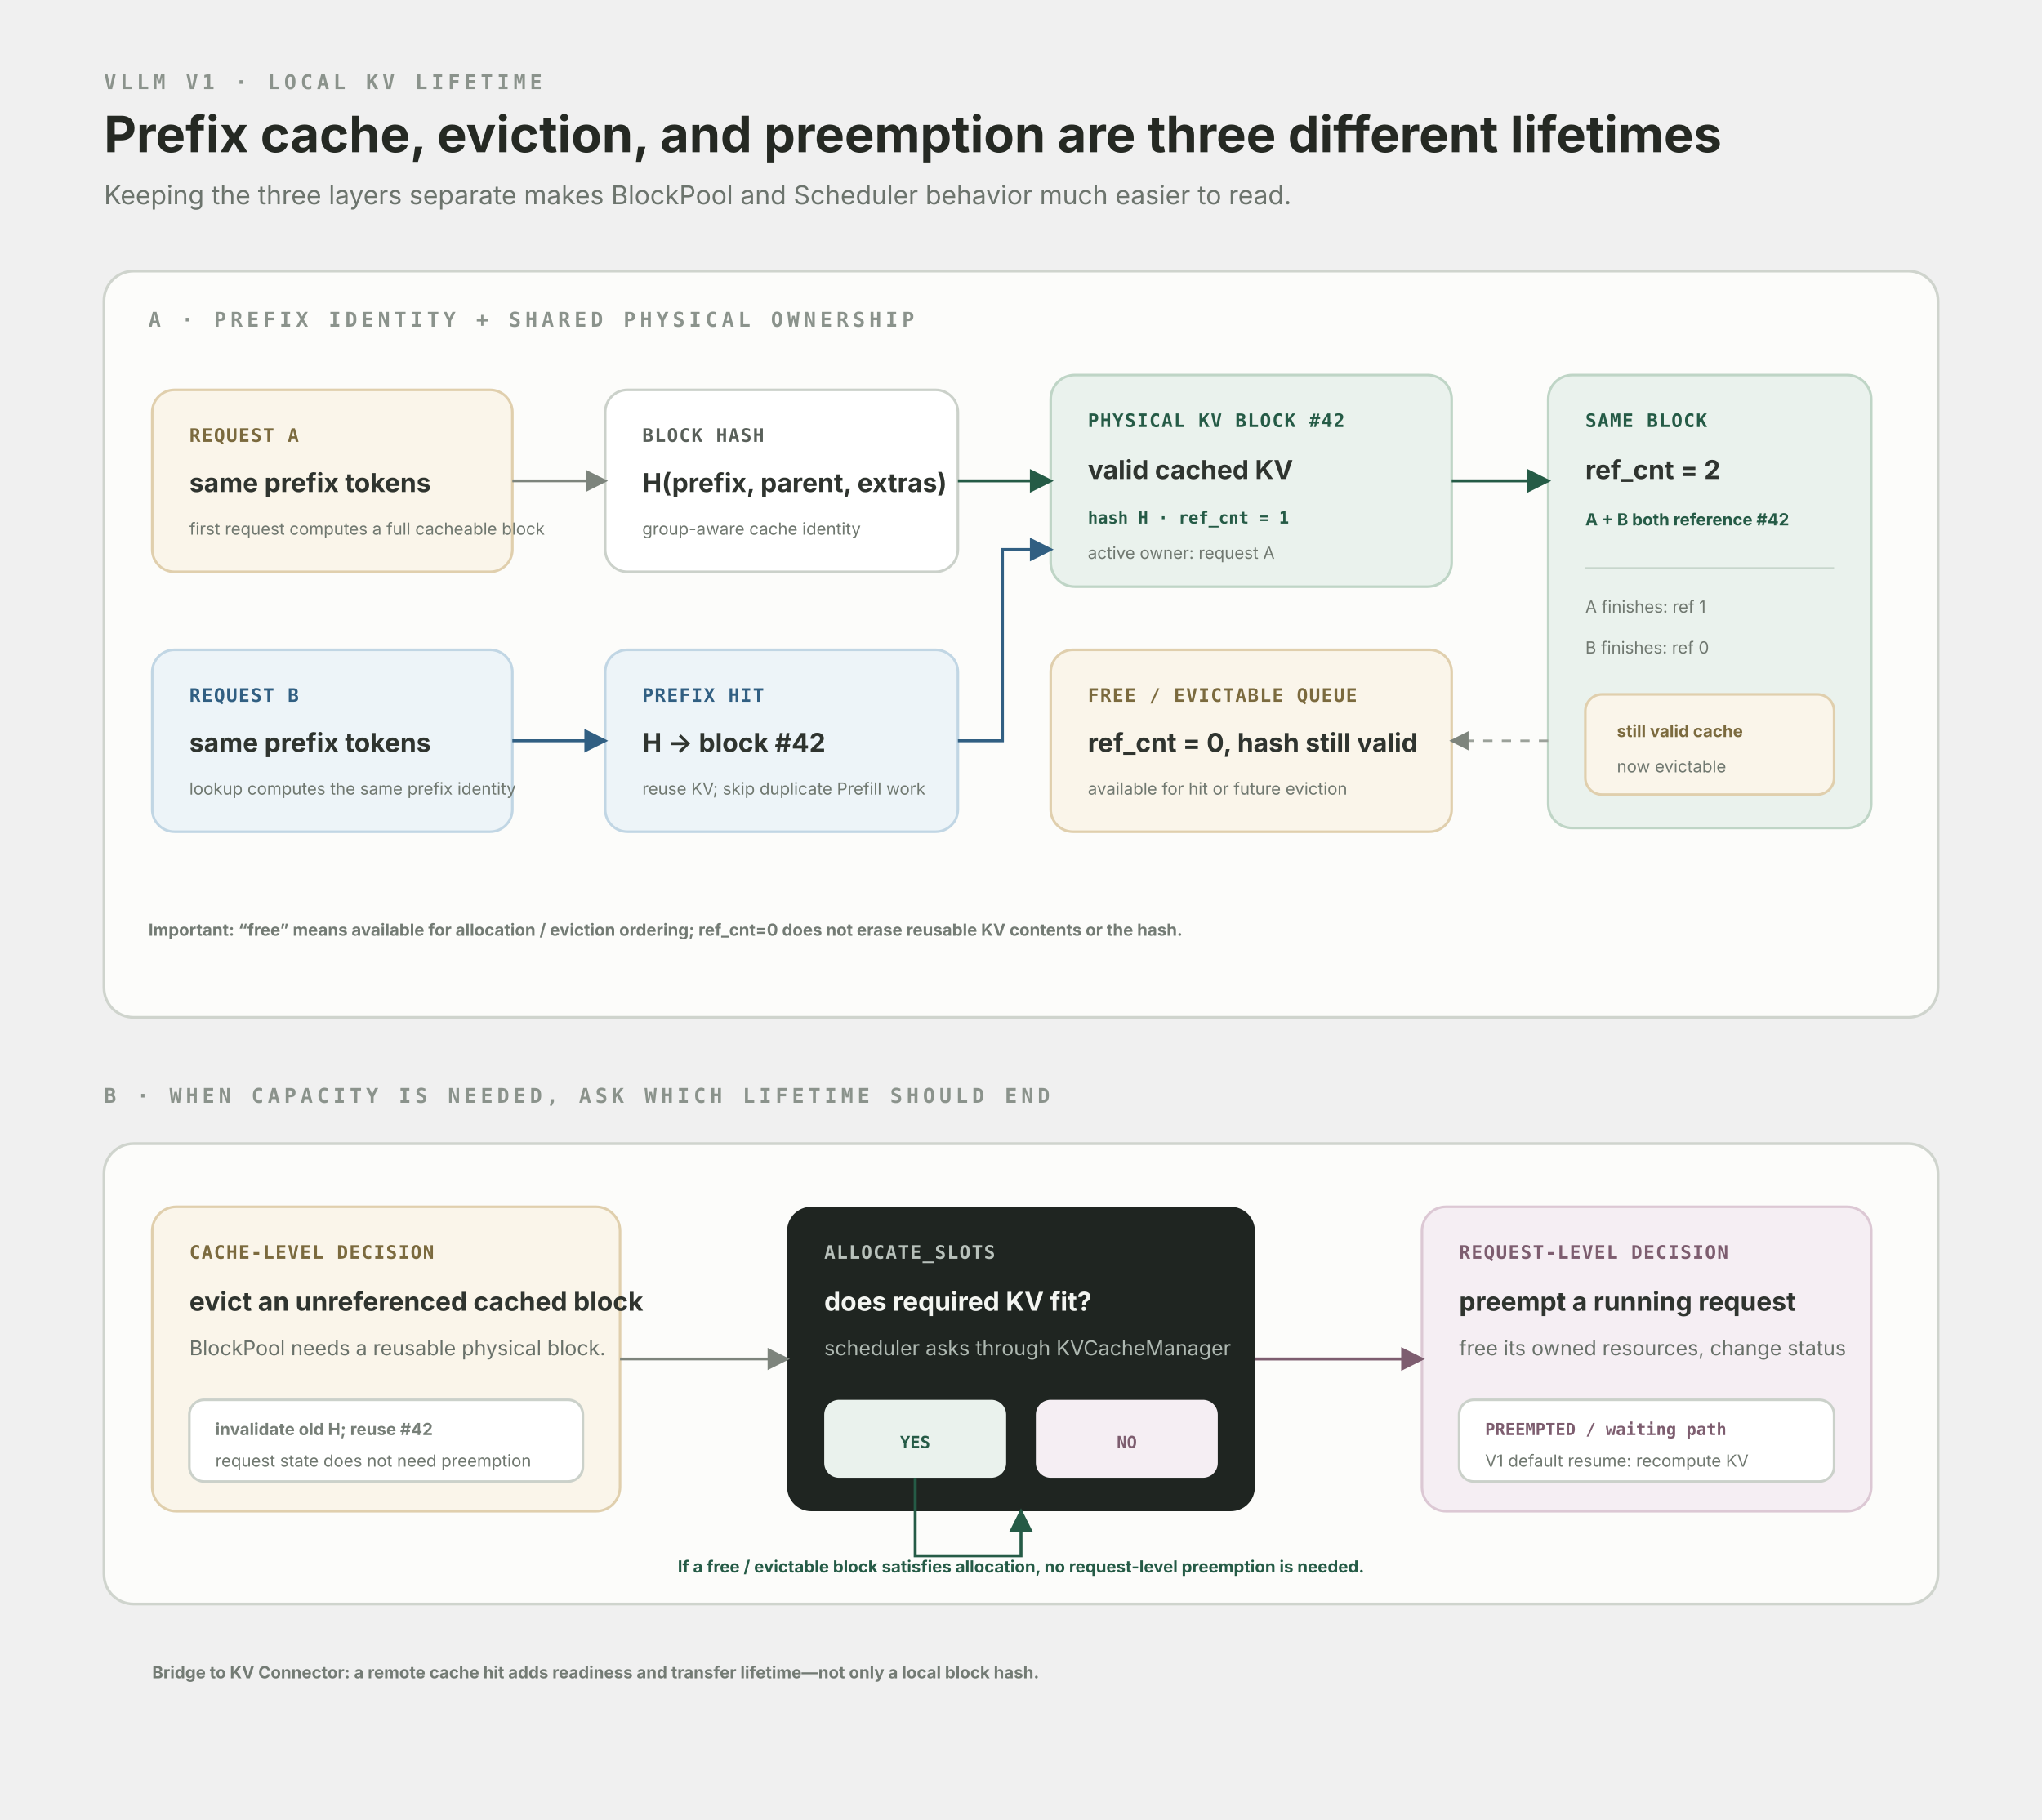
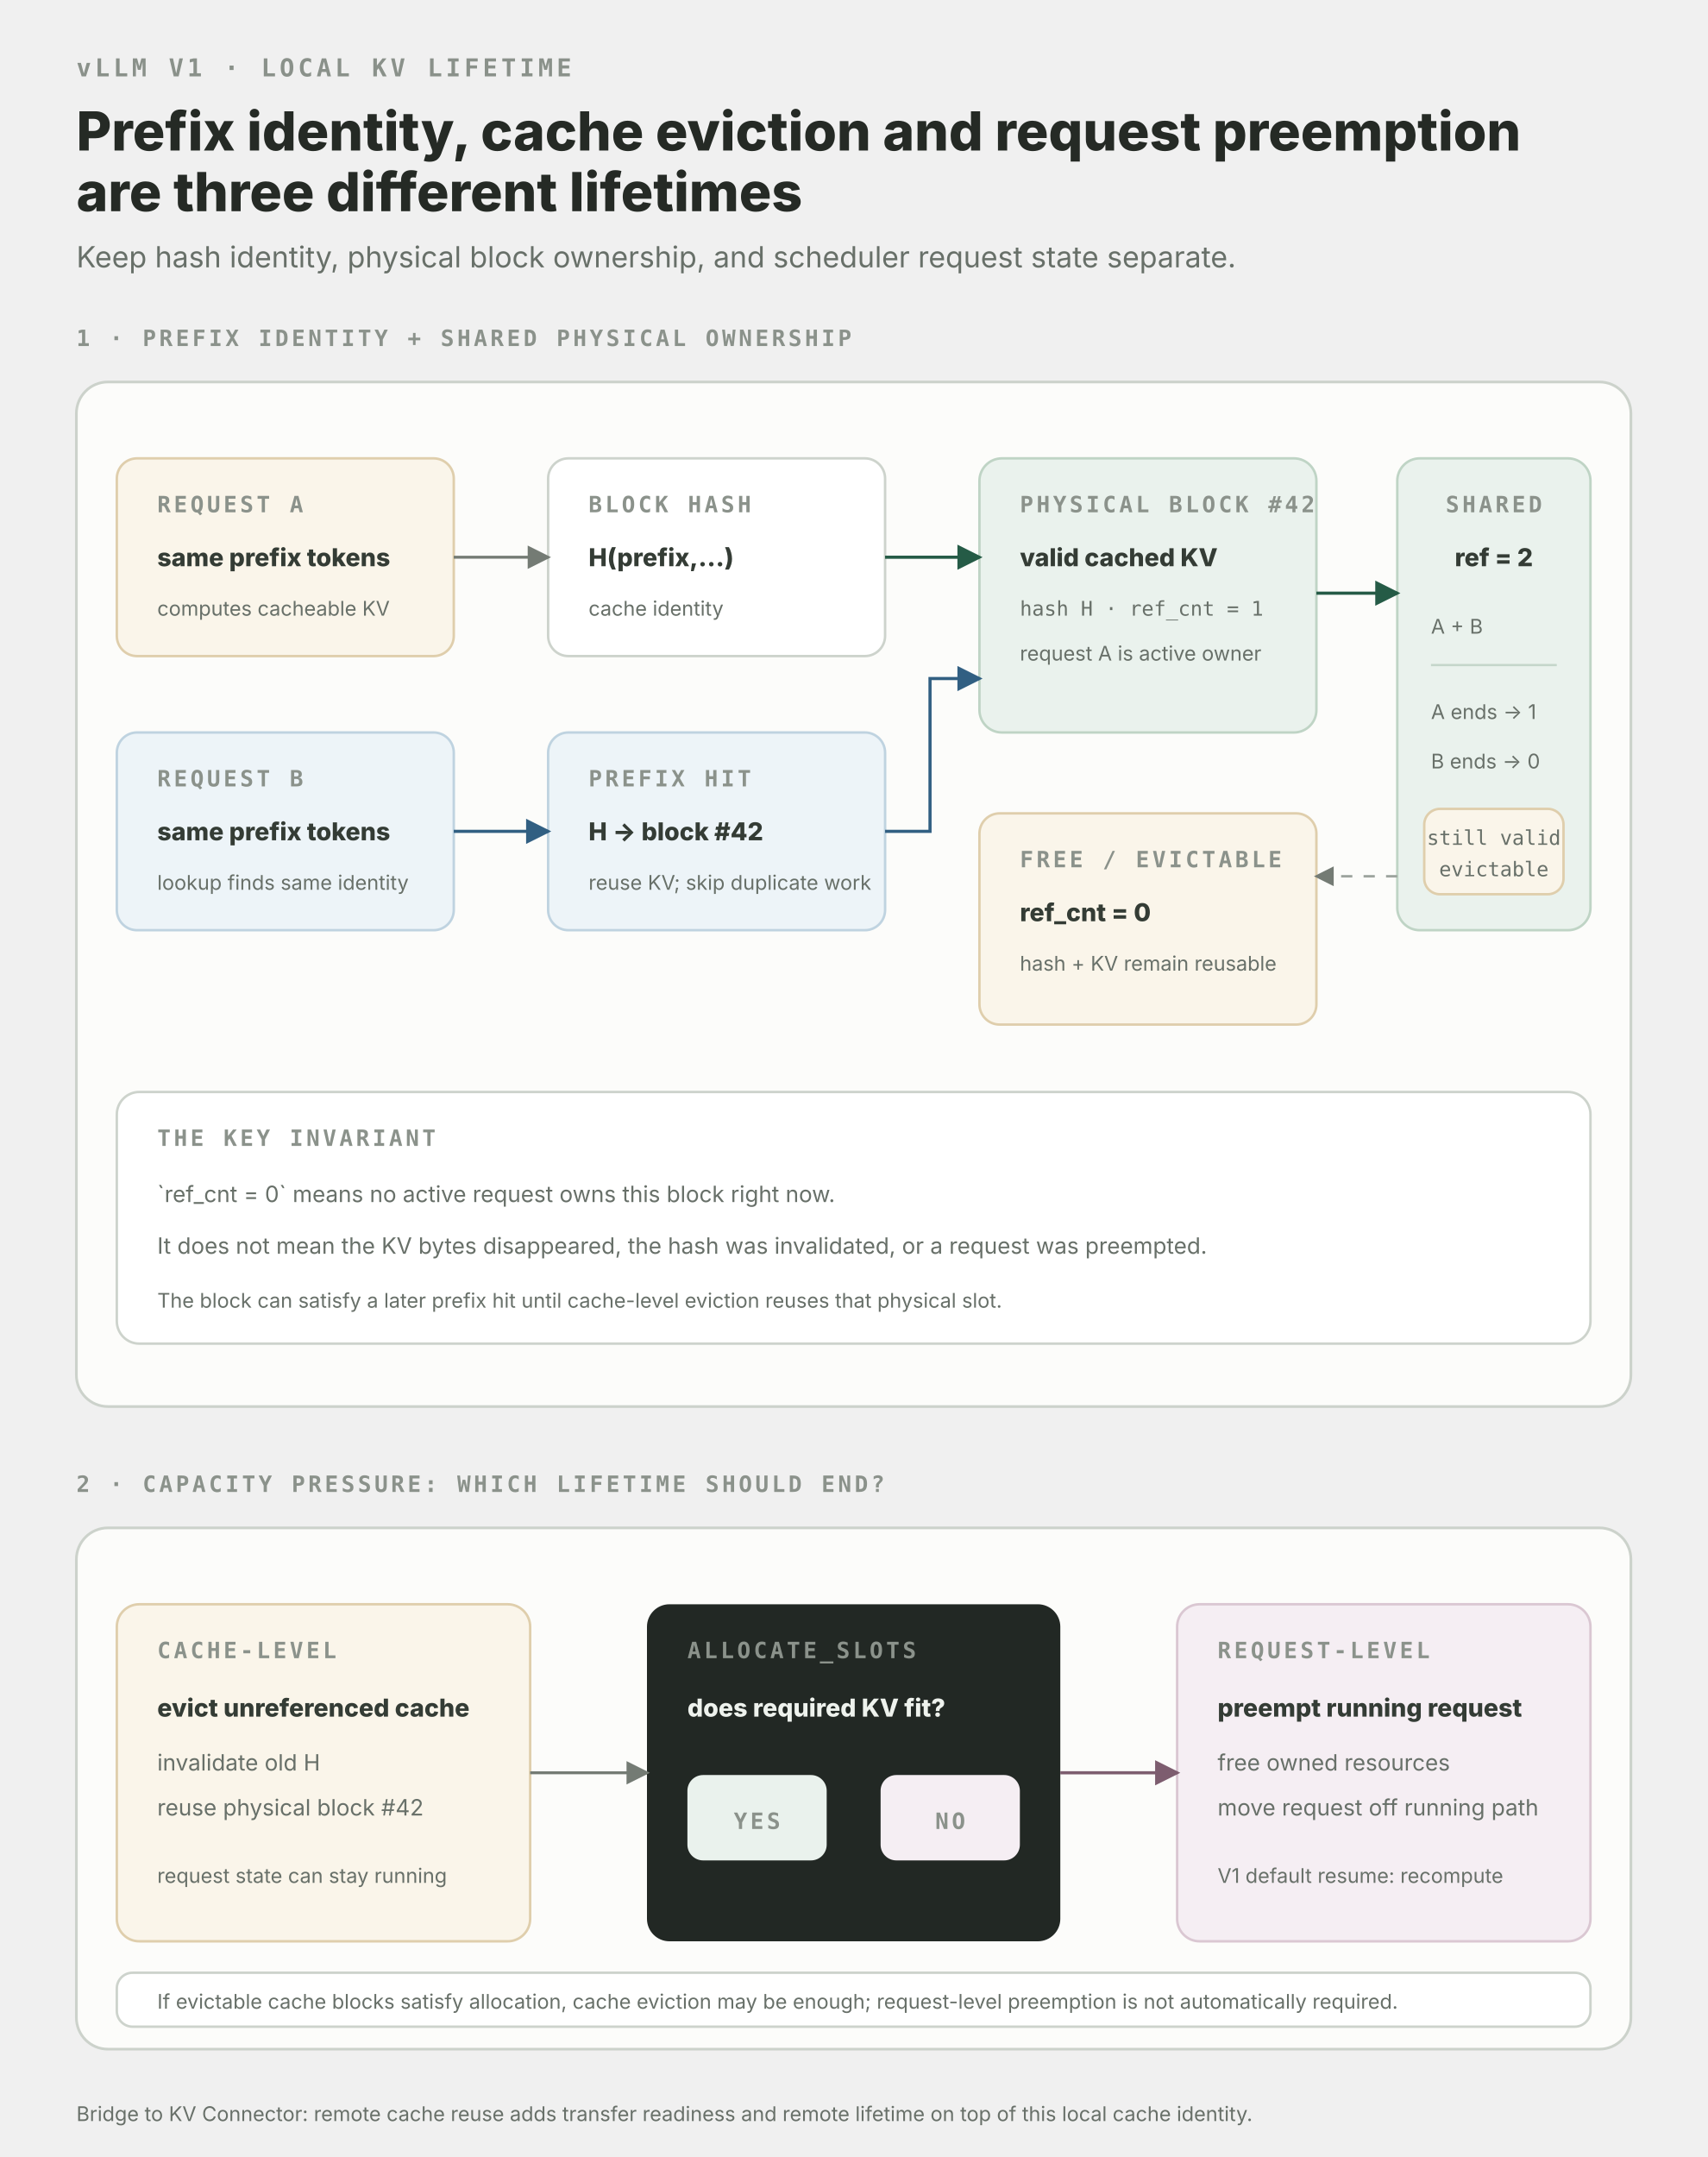
- <svg xmlns="http://www.w3.org/2000/svg" viewBox="0 0 1100 980" role="img" aria-labelledby="title desc">
+ <svg xmlns="http://www.w3.org/2000/svg" viewBox="0 0 760 960" role="img" aria-labelledby="title desc">
  <defs>
-     <marker id="arrow-gray" markerWidth="8" markerHeight="8" refX="7" refY="4" orient="auto">
-       <path d="M0 0 L8 4 L0 8Z" fill="#7d847c" />
+     <marker id="a" markerWidth="8" markerHeight="8" refX="7" refY="4" orient="auto">
+       <path d="M0 0 L8 4 L0 8Z" fill="#747b74" />
    </marker>
-     <marker id="arrow-green" markerWidth="8" markerHeight="8" refX="7" refY="4" orient="auto">
+     <marker id="ab" markerWidth="8" markerHeight="8" refX="7" refY="4" orient="auto">
+       <path d="M0 0 L8 4 L0 8Z" fill="#315f82" />
+     </marker>
+     <marker id="ag" markerWidth="8" markerHeight="8" refX="7" refY="4" orient="auto">
      <path d="M0 0 L8 4 L0 8Z" fill="#255b46" />
    </marker>
-     <marker id="arrow-blue" markerWidth="8" markerHeight="8" refX="7" refY="4" orient="auto">
-       <path d="M0 0 L8 4 L0 8Z" fill="#315f82" />
-     </marker>
-     <marker id="arrow-plum" markerWidth="8" markerHeight="8" refX="7" refY="4" orient="auto">
+     <marker id="ap" markerWidth="8" markerHeight="8" refX="7" refY="4" orient="auto">
      <path d="M0 0 L8 4 L0 8Z" fill="#7d5d6f" />
    </marker>
    <style>
-       .sans{font-family:-apple-system,BlinkMacSystemFont,"Segoe UI",sans-serif}.mono{font-family:ui-monospace,SFMono-Regular,Menlo,Consolas,monospace}.eyebrow{font-size:11px;font-weight:700;letter-spacing:2.2px;fill:#8b938c}.title{font-size:27px;font-weight:750;fill:#252923}.subtitle{font-size:14px;fill:#6c746d}.section{font-size:11px;font-weight:700;letter-spacing:2.2px;fill:#8b938c}.cap{font-size:10px;font-weight:700;letter-spacing:.6px}.h{font-size:14px;font-weight:700;fill:#2f342f}.body{font-size:11px;fill:#69716a}.tiny{font-size:9px;fill:#707870}.tinybold{font-size:9px;font-weight:700}.box{fill:#fff;stroke:#cbd1ca;stroke-width:1.4}.green{fill:#eaf2ed;stroke:#bfd5c6;stroke-width:1.4}.blue{fill:#edf4f8;stroke:#c1d6e4;stroke-width:1.4}.sand{fill:#faf5ea;stroke:#e0cfad;stroke-width:1.4}.plum{fill:#f5eef3;stroke:#dcc8d4;stroke-width:1.4}.panel{fill:#fcfcfa;stroke:#cfd4cd;stroke-width:1.5}.dark{fill:#1f2521}.line{fill:none;stroke:#7d847c;stroke-width:1.5}.dash{fill:none;stroke:#9ba19a;stroke-width:1.3;stroke-dasharray:5 5}.greenline{fill:none;stroke:#255b46;stroke-width:1.6}.blueline{fill:none;stroke:#315f82;stroke-width:1.6}.plumline{fill:none;stroke:#7d5d6f;stroke-width:1.6}
-     </style>
+  .sans{font-family:-apple-system,BlinkMacSystemFont,"Segoe UI",sans-serif}.mono{font-family:ui-monospace,SFMono-Regular,Menlo,Consolas,monospace}
+  .ey{font-size:11px;font-weight:700;letter-spacing:1.6px;fill:#8a918a}.ttl{font-size:24px;font-weight:760;fill:#252a25}.subt{font-size:13px;fill:#687069}.sec{font-size:10px;font-weight:700;letter-spacing:1.35px;fill:#8b928b}.label{font-size:11px;font-weight:760;fill:#343c35}.small{font-size:10px;fill:#687069}.tiny{font-size:9px;fill:#687069}.panel{fill:#fcfcfa;stroke:#ccd2cb;stroke-width:1.2}.box{fill:#fff;stroke:#cdd3cc;stroke-width:1.1}.blue{fill:#edf4f8;stroke:#bfd3e0;stroke-width:1.1}.green{fill:#eaf2ed;stroke:#bfd4c5;stroke-width:1.1}.gold{fill:#faf5ea;stroke:#dfceac;stroke-width:1.1}.purple{fill:#f5eef3;stroke:#dac7d2;stroke-width:1.1}.dark{fill:#222824}.line{fill:none;stroke:#747b74;stroke-width:1.3}.bline{fill:none;stroke:#315f82;stroke-width:1.4}.gline{fill:none;stroke:#255b46;stroke-width:1.4}.pline{fill:none;stroke:#7d5d6f;stroke-width:1.4}.dash{fill:none;stroke:#9da49e;stroke-dasharray:5 5;stroke-width:1.1}
+  </style>
  </defs>
-   <text class="mono eyebrow" x="56" y="48">VLLM V1 · LOCAL KV LIFETIME</text>
-   <text class="sans title" x="56" y="82">Prefix cache, eviction, and preemption are three different lifetimes</text>
-   <text class="sans subtitle" x="56" y="110">Keeping the three layers separate makes BlockPool and Scheduler behavior much easier to read.</text>
-   <rect class="panel" x="56" y="146" width="988" height="402" rx="16" />
-   <text class="mono section" x="80" y="176">A · PREFIX IDENTITY + SHARED PHYSICAL OWNERSHIP</text>
-   <rect class="sand" x="82" y="210" width="194" height="98" rx="12" />
-   <text class="mono cap" x="102" y="238" fill="#7b6a3e">REQUEST A</text>
-   <text class="sans h" x="102" y="265">same prefix tokens</text>
-   <text class="sans tiny" x="102" y="288">first request computes a full cacheable block</text>
-   <rect class="blue" x="82" y="350" width="194" height="98" rx="12" />
-   <text class="mono cap" x="102" y="378" fill="#315f82">REQUEST B</text>
-   <text class="sans h" x="102" y="405">same prefix tokens</text>
-   <text class="sans tiny" x="102" y="428">lookup computes the same prefix identity</text>
-   <rect class="box" x="326" y="210" width="190" height="98" rx="12" />
-   <text class="mono cap" x="346" y="238" fill="#59605a">BLOCK HASH</text>
-   <text class="sans h" x="346" y="265">H(prefix, parent, extras)</text>
-   <text class="sans tiny" x="346" y="288">group-aware cache identity</text>
-   <rect class="blue" x="326" y="350" width="190" height="98" rx="12" />
-   <text class="mono cap" x="346" y="378" fill="#315f82">PREFIX HIT</text>
-   <text class="sans h" x="346" y="405">H -&gt; block #42</text>
-   <text class="sans tiny" x="346" y="428">reuse KV; skip duplicate Prefill work</text>
-   <rect class="green" x="566" y="202" width="216" height="114" rx="13" />
-   <text class="mono cap" x="586" y="230" fill="#255b46">PHYSICAL KV BLOCK #42</text>
-   <text class="sans h" x="586" y="258">valid cached KV</text>
-   <text class="mono tinybold" x="586" y="282" fill="#255b46">hash H · ref_cnt = 1</text>
-   <text class="sans tiny" x="586" y="301">active owner: request A</text>
-   <rect class="green" x="834" y="202" width="174" height="244" rx="13" />
-   <text class="mono cap" x="854" y="230" fill="#255b46">SAME BLOCK</text>
-   <text class="sans h" x="854" y="258">ref_cnt = 2</text>
-   <text class="sans tinybold" x="854" y="283" fill="#255b46">A + B both reference #42</text>
-   <line x1="854" y1="306" x2="988" y2="306" stroke="#c7d6cc" />
-   <text class="sans tiny" x="854" y="330">A finishes: ref 1</text>
-   <text class="sans tiny" x="854" y="352">B finishes: ref 0</text>
-   <rect class="sand" x="854" y="374" width="134" height="54" rx="9" />
-   <text class="sans tinybold" x="871" y="397" fill="#7b6a3e">still valid cache</text>
-   <text class="sans tiny" x="871" y="416">now evictable</text>
-   <rect class="sand" x="566" y="350" width="216" height="98" rx="12" />
-   <text class="mono cap" x="586" y="378" fill="#7b6a3e">FREE / EVICTABLE QUEUE</text>
-   <text class="sans h" x="586" y="405">ref_cnt = 0, hash still valid</text>
-   <text class="sans tiny" x="586" y="428">available for hit or future eviction</text>
-   <path class="line" d="M276 259 H326" marker-end="url(#arrow-gray)" />
-   <path class="greenline" d="M516 259 H566" marker-end="url(#arrow-green)" />
-   <path class="greenline" d="M782 259 H834" marker-end="url(#arrow-green)" />
-   <path class="blueline" d="M276 399 H326" marker-end="url(#arrow-blue)" />
-   <path class="blueline" d="M516 399 H540 V296 H566" marker-end="url(#arrow-blue)" />
-   <path class="dash" d="M834 399 H782" marker-end="url(#arrow-gray)" />
-   <text class="sans tinybold" x="80" y="504" fill="#737b74">Important: “free” means available for allocation / eviction ordering; ref_cnt=0 does not erase reusable KV contents or the hash.</text>
-   <text class="mono section" x="56" y="594">B · WHEN CAPACITY IS NEEDED, ASK WHICH LIFETIME SHOULD END</text>
-   <rect class="panel" x="56" y="616" width="988" height="248" rx="16" />
-   <rect class="sand" x="82" y="650" width="252" height="164" rx="13" />
-   <text class="mono cap" x="102" y="678" fill="#7b6a3e">CACHE-LEVEL DECISION</text>
-   <text class="sans h" x="102" y="706">evict an unreferenced cached block</text>
-   <text class="sans body" x="102" y="730">BlockPool needs a reusable physical block.</text>
-   <rect class="box" x="102" y="754" width="212" height="44" rx="8" />
-   <text class="sans tinybold" x="116" y="773" fill="#777f78">invalidate old H; reuse #42</text>
-   <text class="sans tiny" x="116" y="790">request state does not need preemption</text>
-   <rect class="dark" x="424" y="650" width="252" height="164" rx="13" />
-   <text class="mono cap" x="444" y="678" fill="#b8c1bb">ALLOCATE_SLOTS</text>
-   <text class="sans h" x="444" y="706" style="fill:#f3f5f1">does required KV fit?</text>
-   <text class="sans body" x="444" y="730" style="fill:#aeb8b1">scheduler asks through KVCacheManager</text>
-   <rect x="444" y="754" width="98" height="42" rx="8" fill="#eaf2ed" />
-   <rect x="558" y="754" width="98" height="42" rx="8" fill="#f5eef3" />
-   <text class="mono tinybold" x="493" y="780" text-anchor="middle" fill="#255b46">YES</text>
-   <text class="mono tinybold" x="607" y="780" text-anchor="middle" fill="#7d5d6f">NO</text>
-   <rect class="plum" x="766" y="650" width="242" height="164" rx="13" />
-   <text class="mono cap" x="786" y="678" fill="#7d5d6f">REQUEST-LEVEL DECISION</text>
-   <text class="sans h" x="786" y="706">preempt a running request</text>
-   <text class="sans body" x="786" y="730">free its owned resources, change status</text>
-   <rect class="box" x="786" y="754" width="202" height="44" rx="8" />
-   <text class="mono tinybold" x="800" y="773" fill="#7d5d6f">PREEMPTED / waiting path</text>
-   <text class="sans tiny" x="800" y="790">V1 default resume: recompute KV</text>
-   <path class="line" d="M334 732 H424" marker-end="url(#arrow-gray)" />
-   <path class="plumline" d="M676 732 H766" marker-end="url(#arrow-plum)" />
-   <path class="greenline" d="M493 796 V838 H550 V814" marker-end="url(#arrow-green)" />
-   <text class="sans tinybold" x="550" y="847" text-anchor="middle" fill="#255b46">If a free / evictable block satisfies allocation, no request-level preemption is needed.</text>
-   <text class="sans tinybold" x="82" y="904" fill="#737b74">Bridge to KV Connector: a remote cache hit adds readiness and transfer lifetime—not only a local block hash.</text>
+   <text class="mono ey" x="34" y="34">vLLM V1 · LOCAL KV LIFETIME</text>
+   <text class="sans ttl" x="34" y="67">Prefix identity, cache eviction and request preemption</text>
+   <text class="sans ttl" x="34" y="94">are three different lifetimes</text>
+   <text class="sans subt" x="34" y="119">Keep hash identity, physical block ownership, and scheduler request state separate.</text>
+   <text class="mono sec" x="34" y="154">1 · PREFIX IDENTITY + SHARED PHYSICAL OWNERSHIP</text>
+   <rect class="panel" x="34" y="170" width="692" height="456" rx="14" />
+   <rect class="gold" x="52" y="204" width="150" height="88" rx="9" />
+   <text class="mono sec" x="70" y="228" fill="#7b6a3e">REQUEST A</text>
+   <text class="sans label" x="70" y="252">same prefix tokens</text>
+   <text class="sans tiny" x="70" y="274">computes cacheable KV</text>
+   <rect class="blue" x="52" y="326" width="150" height="88" rx="9" />
+   <text class="mono sec" x="70" y="350" fill="#315f82">REQUEST B</text>
+   <text class="sans label" x="70" y="374">same prefix tokens</text>
+   <text class="sans tiny" x="70" y="396">lookup finds same identity</text>
+   <rect class="box" x="244" y="204" width="150" height="88" rx="9" />
+   <text class="mono sec" x="262" y="228">BLOCK HASH</text>
+   <text class="sans label" x="262" y="252">H(prefix,…)</text>
+   <text class="sans tiny" x="262" y="274">cache identity</text>
+   <rect class="blue" x="244" y="326" width="150" height="88" rx="9" />
+   <text class="mono sec" x="262" y="350" fill="#315f82">PREFIX HIT</text>
+   <text class="sans label" x="262" y="374">H → block #42</text>
+   <text class="sans tiny" x="262" y="396">reuse KV; skip duplicate work</text>
+   <path class="line" d="M202 248 H244" marker-end="url(#a)" />
+   <path class="bline" d="M202 370 H244" marker-end="url(#ab)" />
+   <rect class="green" x="436" y="204" width="150" height="122" rx="10" />
+   <text class="mono sec" x="454" y="228" fill="#255b46">PHYSICAL BLOCK #42</text>
+   <text class="sans label" x="454" y="252">valid cached KV</text>
+   <text class="mono tiny" x="454" y="274" fill="#255b46">hash H · ref_cnt = 1</text>
+   <text class="sans tiny" x="454" y="294">request A is active owner</text>
+   <path class="gline" d="M394 248 H436" marker-end="url(#ag)" />
+   <path class="bline" d="M394 370 H414 V302 H436" marker-end="url(#ab)" />
+   <rect class="green" x="622" y="204" width="86" height="210" rx="10" />
+   <text class="mono sec" x="665" y="228" text-anchor="middle" fill="#255b46">SHARED</text>
+   <text class="sans label" x="665" y="252" text-anchor="middle">ref = 2</text>
+   <text class="sans tiny" x="637" y="282">A + B</text>
+   <line x1="637" y1="296" x2="693" y2="296" stroke="#c4d6ca" />
+   <text class="sans tiny" x="637" y="320">A ends → 1</text>
+   <text class="sans tiny" x="637" y="342">B ends → 0</text>
+   <rect class="gold" x="634" y="360" width="62" height="38" rx="7" />
+   <text class="mono tiny" x="665" y="376" text-anchor="middle" fill="#7b6a3e">still valid</text>
+   <text class="mono tiny" x="665" y="390" text-anchor="middle" fill="#7b6a3e">evictable</text>
+   <path class="gline" d="M586 264 H622" marker-end="url(#ag)" />
+   <rect class="gold" x="436" y="362" width="150" height="94" rx="9" />
+   <text class="mono sec" x="454" y="386" fill="#7b6a3e">FREE / EVICTABLE</text>
+   <text class="sans label" x="454" y="410">ref_cnt = 0</text>
+   <text class="sans tiny" x="454" y="432">hash + KV remain reusable</text>
+   <path class="dash" d="M622 390 H586" marker-end="url(#a)" />
+   <rect class="box" x="52" y="486" width="656" height="112" rx="10" />
+   <text class="mono sec" x="70" y="510">THE KEY INVARIANT</text>
+   <text class="sans small" x="70" y="535">`ref_cnt = 0` means no active request owns this block right now.</text>
+   <text class="sans small" x="70" y="558">It does not mean the KV bytes disappeared, the hash was invalidated, or a request was preempted.</text>
+   <text class="sans tiny" x="70" y="582">The block can satisfy a later prefix hit until cache-level eviction reuses that physical slot.</text>
+   <text class="mono sec" x="34" y="664">2 · CAPACITY PRESSURE: WHICH LIFETIME SHOULD END?</text>
+   <rect class="panel" x="34" y="680" width="692" height="232" rx="14" />
+   <rect class="gold" x="52" y="714" width="184" height="150" rx="10" />
+   <text class="mono sec" x="70" y="738" fill="#7b6a3e">CACHE-LEVEL</text>
+   <text class="sans label" x="70" y="764">evict unreferenced cache</text>
+   <text class="sans small" x="70" y="788">invalidate old H</text>
+   <text class="sans small" x="70" y="808">reuse physical block #42</text>
+   <text class="sans tiny" x="70" y="838">request state can stay running</text>
+   <rect class="dark" x="288" y="714" width="184" height="150" rx="10" />
+   <text class="mono sec" x="306" y="738" fill="#b8c2bb">ALLOCATE_SLOTS</text>
+   <text class="sans label" x="306" y="764" style="fill:#eef2ed">does required KV fit?</text>
+   <rect x="306" y="790" width="62" height="38" rx="7" fill="#eaf2ed" />
+   <text class="mono sec" x="337" y="814" text-anchor="middle" fill="#255b46">YES</text>
+   <rect x="392" y="790" width="62" height="38" rx="7" fill="#f5eef3" />
+   <text class="mono sec" x="423" y="814" text-anchor="middle" fill="#7d5d6f">NO</text>
+   <path class="line" d="M236 789 H288" marker-end="url(#a)" />
+   <rect class="purple" x="524" y="714" width="184" height="150" rx="10" />
+   <text class="mono sec" x="542" y="738" fill="#7d5d6f">REQUEST-LEVEL</text>
+   <text class="sans label" x="542" y="764">preempt running request</text>
+   <text class="sans small" x="542" y="788">free owned resources</text>
+   <text class="sans small" x="542" y="808">move request off running path</text>
+   <text class="sans tiny" x="542" y="838">V1 default resume: recompute</text>
+   <path class="pline" d="M472 789 H524" marker-end="url(#ap)" />
+   <rect class="box" x="52" y="878" width="656" height="24" rx="7" />
+   <text class="sans tiny" x="70" y="894">If evictable cache blocks satisfy allocation, cache eviction may be enough; request-level preemption is not automatically required.</text>
+   <text class="sans tiny" x="34" y="944">Bridge to KV Connector: remote cache reuse adds transfer readiness and remote lifetime on top of this local cache identity.</text>
</svg>
